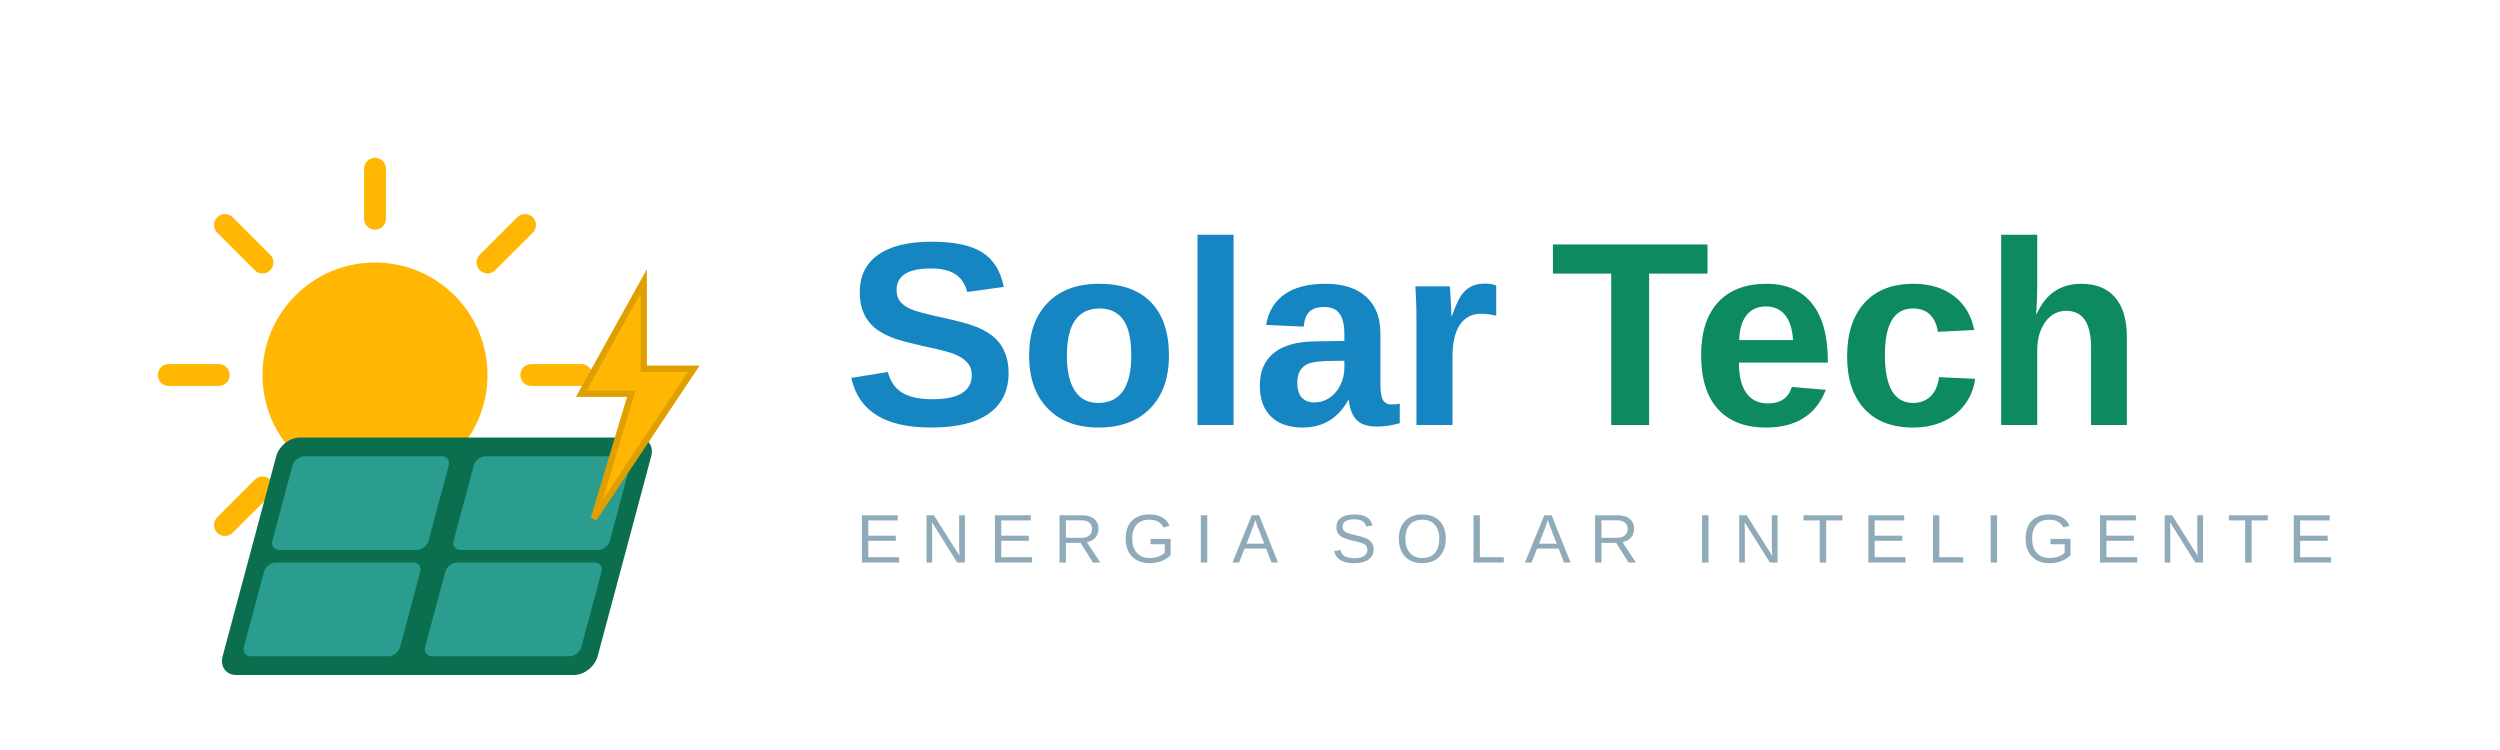
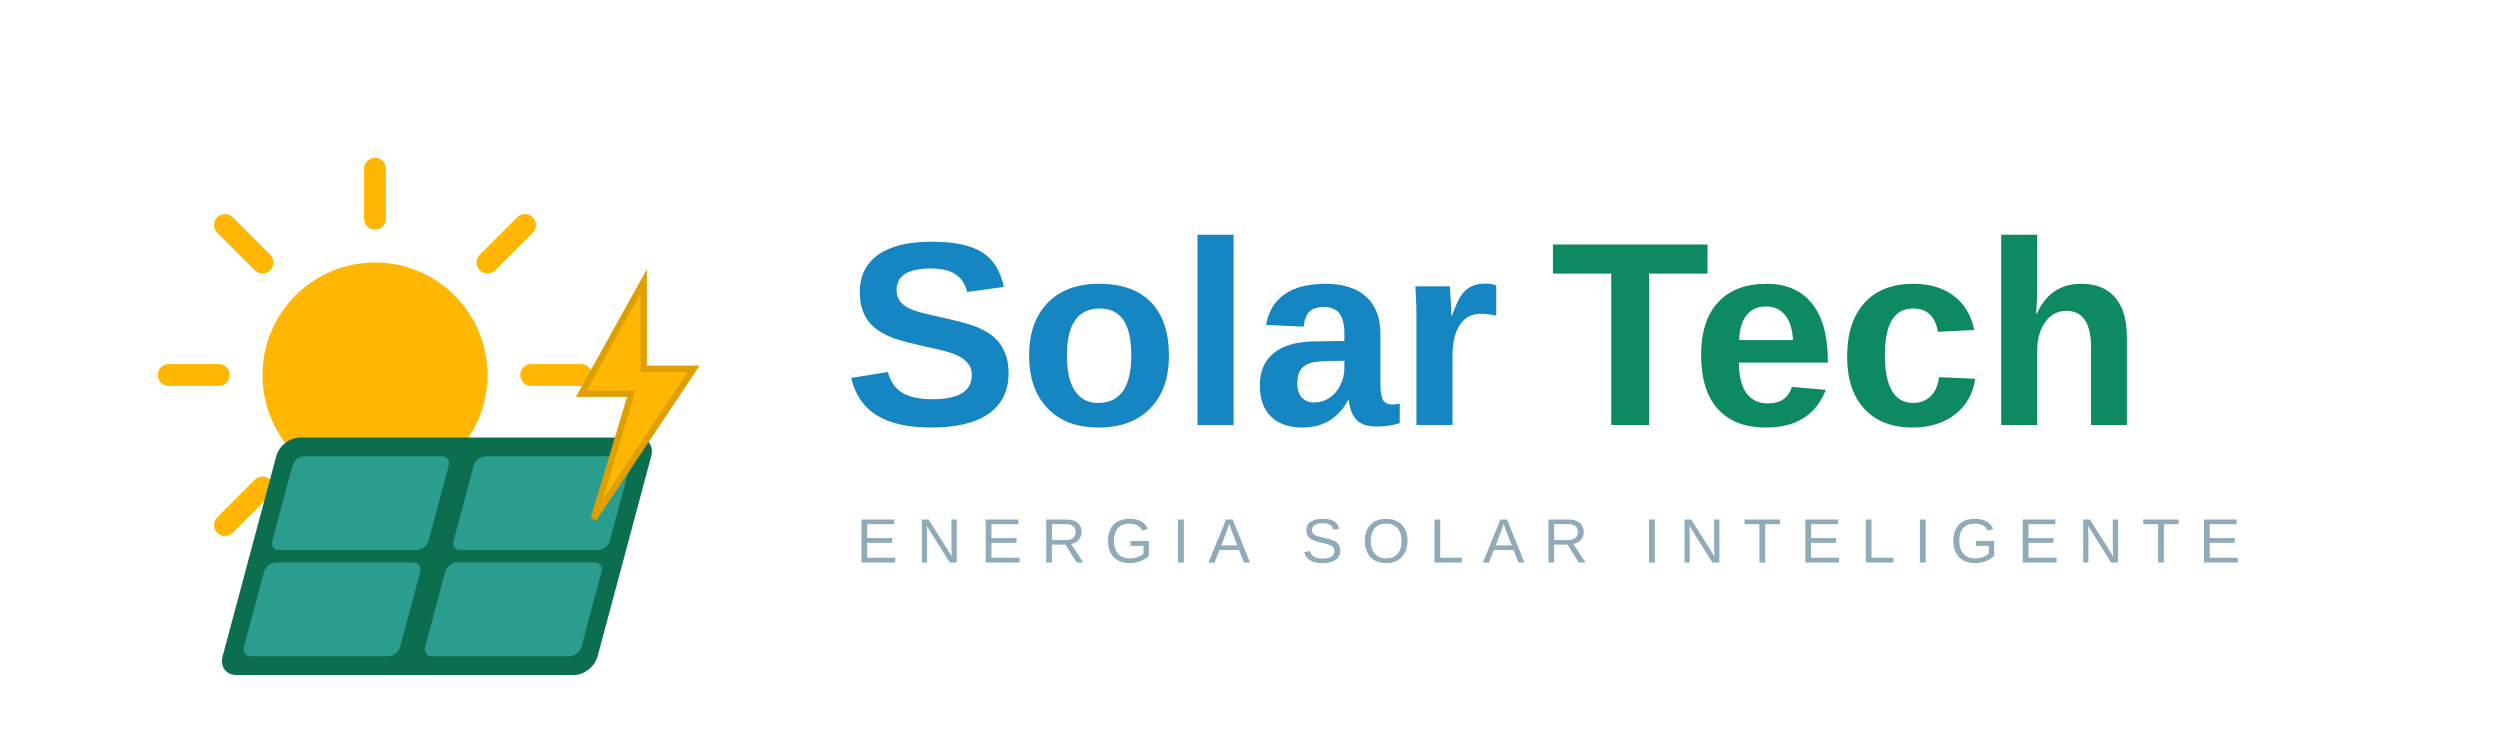
<svg xmlns="http://www.w3.org/2000/svg" viewBox="0 0 400 120" width="400" height="120">
  <g transform="translate(15, 15)">
    <circle cx="45" cy="45" r="18" fill="#FFB703" />
    <g stroke="#FFB703" stroke-width="3.5" stroke-linecap="round">
      <line x1="45" y1="12" x2="45" y2="20" />
      <line x1="45" y1="70" x2="45" y2="78" />
      <line x1="12" y1="45" x2="20" y2="45" />
      <line x1="70" y1="45" x2="78" y2="45" />
      <line x1="21" y1="21" x2="27" y2="27" />
      <line x1="63" y1="63" x2="69" y2="69" />
      <line x1="69" y1="21" x2="63" y2="27" />
      <line x1="27" y1="63" x2="21" y2="69" />
    </g>
    <g transform="translate(30, 55) skewX(-15)">
      <rect x="0" y="0" width="60" height="38" rx="3" fill="#0B6E4F" />
      <rect x="3" y="3" width="25" height="15" rx="1.5" fill="#2A9D8F" />
      <rect x="32" y="3" width="25" height="15" rx="1.5" fill="#2A9D8F" />
      <rect x="3" y="20" width="25" height="15" rx="1.5" fill="#2A9D8F" />
      <rect x="32" y="20" width="25" height="15" rx="1.5" fill="#2A9D8F" />
    </g>
    <path d="M 88 30 L 78 48 L 86 48 L 80 68 L 96 44 L 88 44 Z" fill="#FFB703" stroke="#E09F00" stroke-width="1" />
  </g>
  <text x="135" y="68" font-family="Arial, sans-serif" font-size="42" font-weight="800" fill="#1686c2">Solar</text>
  <text x="248" y="68" font-family="Arial, sans-serif" font-size="42" font-weight="800" fill="#0d8a62">Tech</text>
-   <text x="137" y="90" font-family="Arial, sans-serif" font-size="11" font-weight="500" fill="#8fabb9" letter-spacing="3">ENERGIA SOLAR INTELIGENTE</text>
+   <text x="137" y="90" font-family="Arial, sans-serif" font-size="10" font-weight="500" fill="#8fabb9" letter-spacing="3">ENERGIA SOLAR INTELIGENTE</text>
</svg>
